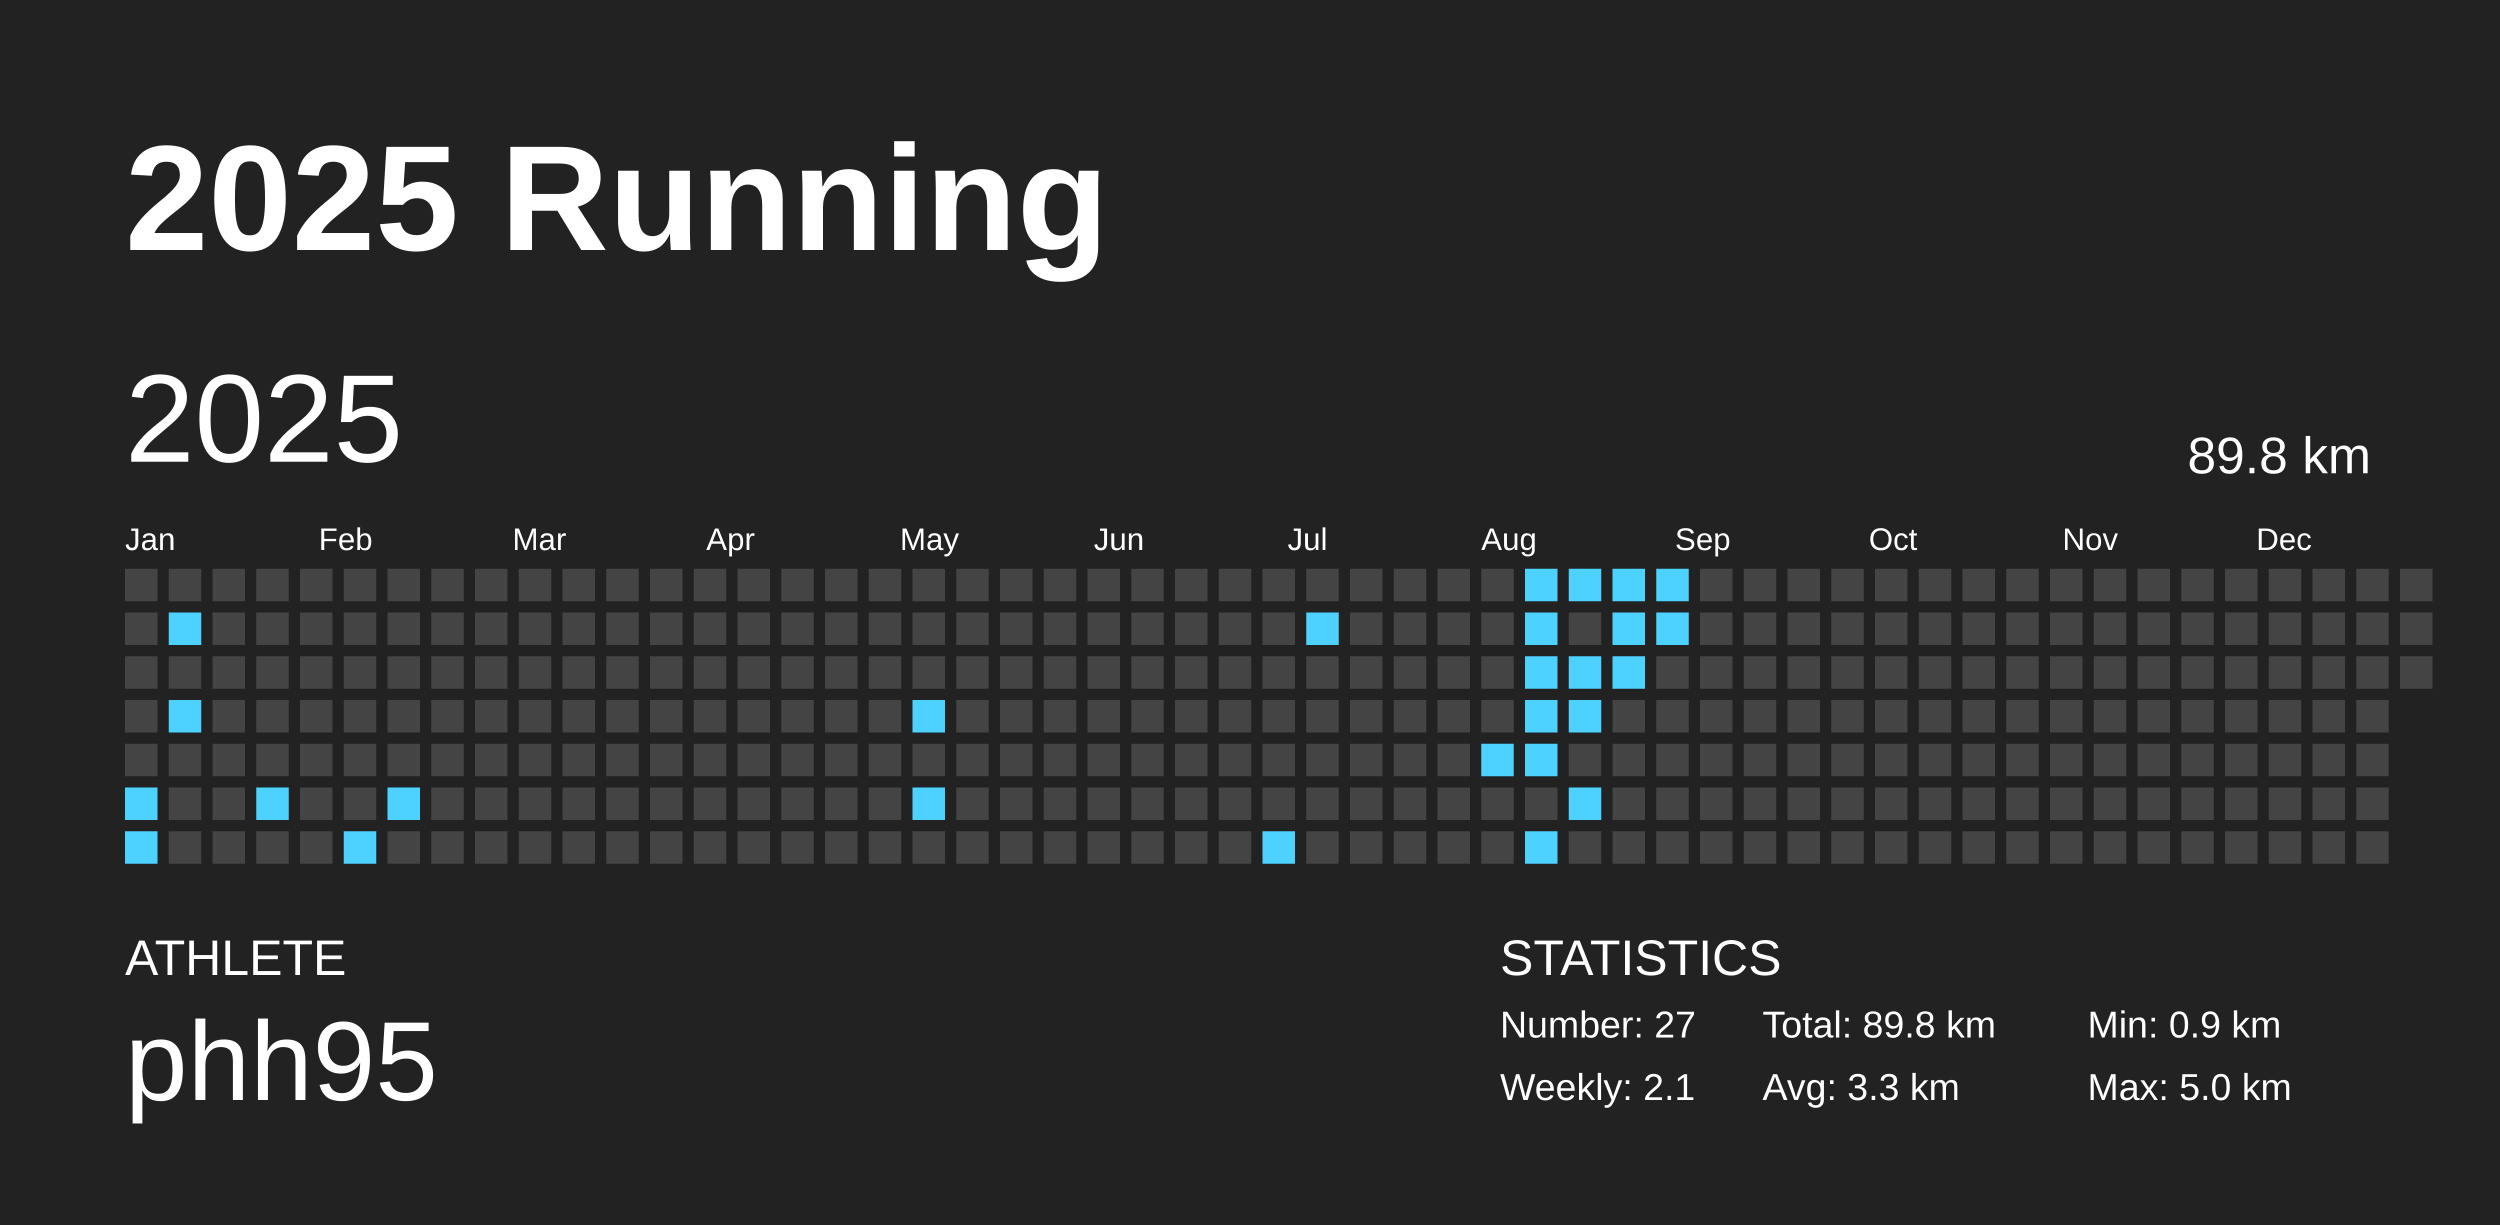
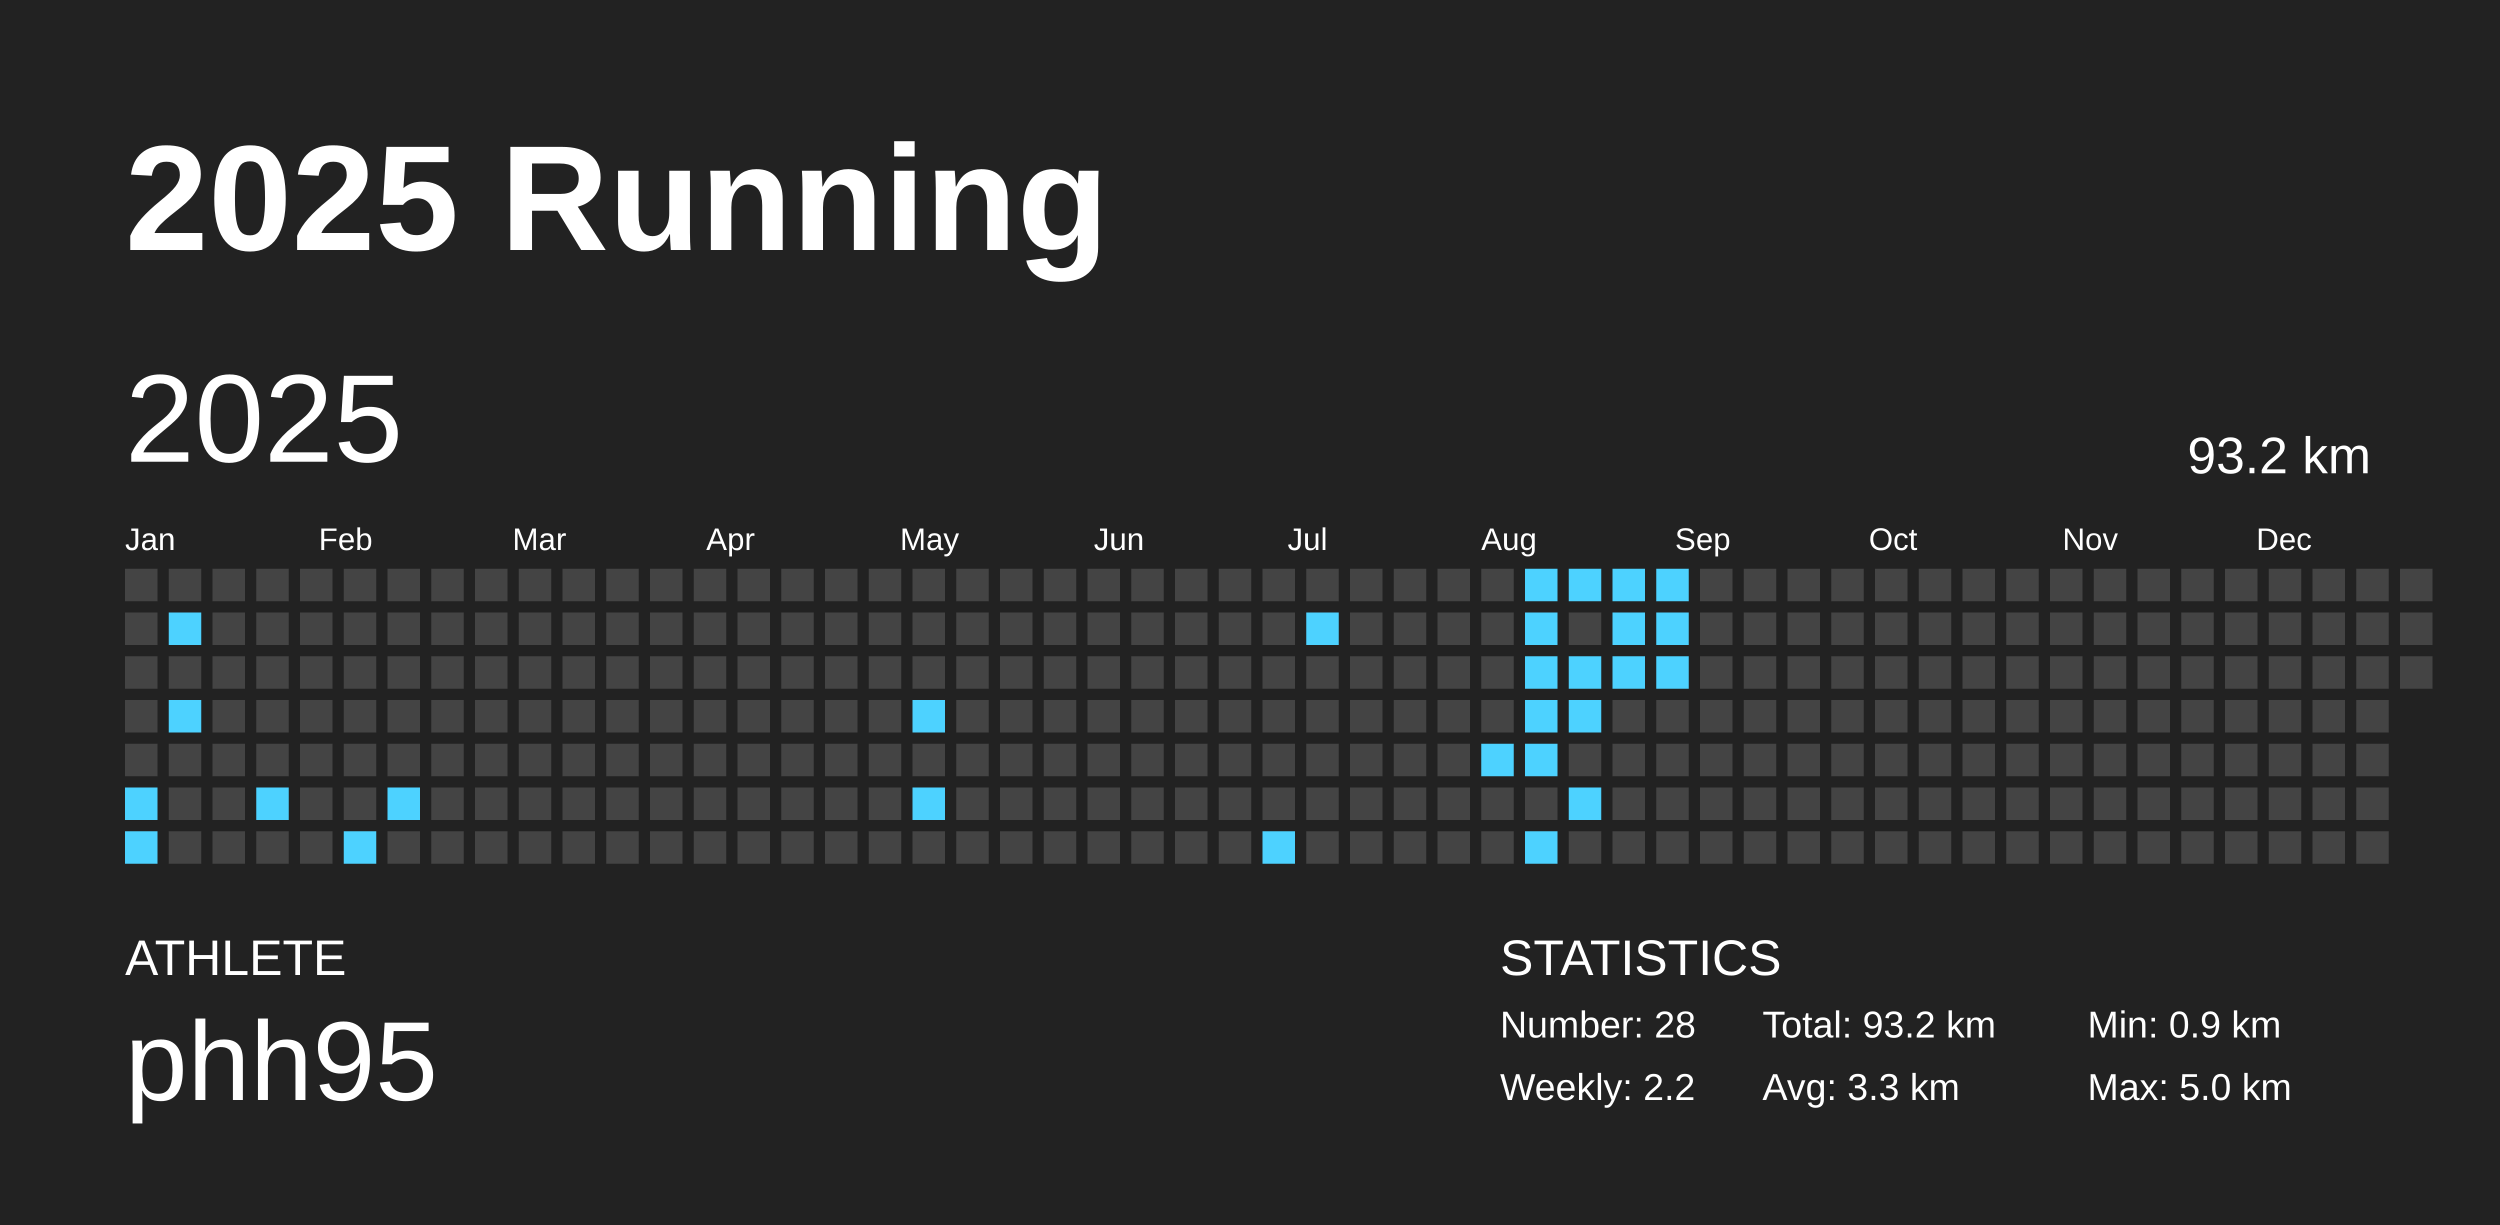
<svg xmlns="http://www.w3.org/2000/svg" baseProfile="full" height="98mm" version="1.1" viewBox="0,0,200,98" width="200mm">
  <defs />
  <rect fill="#222222" height="98" width="200" x="0" y="0" />
  <text fill="#FFFFFF" style="font-size:12px; font-family:Arial; font-weight:bold;" x="10" y="20">2025 Running</text>
  <text fill="#FFFFFF" style="font-size:4px; font-family:Arial" x="10" y="78">ATHLETE</text>
  <text fill="#FFFFFF" style="font-size:9px; font-family:Arial" x="10" y="88">phh95</text>
  <text fill="#FFFFFF" style="font-size:4px; font-family:Arial" x="120" y="78">STATISTICS</text>
-   <text fill="#FFFFFF" style="font-size:3px; font-family:Arial" x="120" y="83">Number: 27</text>
-   <text fill="#FFFFFF" style="font-size:3px; font-family:Arial" x="120" y="88">Weekly: 2.1</text>
-   <text fill="#FFFFFF" style="font-size:3px; font-family:Arial" x="141" y="83">Total: 89.8 km</text>
+   <text fill="#FFFFFF" style="font-size:3px; font-family:Arial" x="120" y="83">Number: 28</text>
+   <text fill="#FFFFFF" style="font-size:3px; font-family:Arial" x="120" y="88">Weekly: 2.2</text>
+   <text fill="#FFFFFF" style="font-size:3px; font-family:Arial" x="141" y="83">Total: 93.2 km</text>
  <text fill="#FFFFFF" style="font-size:3px; font-family:Arial" x="141" y="88">Avg: 3.3 km</text>
  <text fill="#FFFFFF" style="font-size:3px; font-family:Arial" x="167" y="83">Min: 0.9 km</text>
  <text fill="#FFFFFF" style="font-size:3px; font-family:Arial" x="167" y="88">Max: 5.0 km</text>
  <text dominant-baseline="hanging" fill="#FFFFFF" style="font-size:10.0px; font-family:Arial;" x="10" y="30">2025</text>
-   <text dominant-baseline="hanging" fill="#FFFFFF" style="font-size:4.125px; font-family:Arial;" x="175" y="35">89.8 km</text>
+   <text dominant-baseline="hanging" fill="#FFFFFF" style="font-size:4.125px; font-family:Arial;" x="175" y="35">93.2 km</text>
  <text fill="#FFFFFF" style="font-size:2.5px; font-family:Arial" x="10.0" y="44">Jan</text>
  <text fill="#FFFFFF" style="font-size:2.5px; font-family:Arial" x="25.5" y="44">Feb</text>
  <text fill="#FFFFFF" style="font-size:2.5px; font-family:Arial" x="41.0" y="44">Mar</text>
  <text fill="#FFFFFF" style="font-size:2.5px; font-family:Arial" x="56.5" y="44">Apr</text>
  <text fill="#FFFFFF" style="font-size:2.5px; font-family:Arial" x="72.0" y="44">May</text>
  <text fill="#FFFFFF" style="font-size:2.5px; font-family:Arial" x="87.5" y="44">Jun</text>
  <text fill="#FFFFFF" style="font-size:2.5px; font-family:Arial" x="103.0" y="44">Jul</text>
  <text fill="#FFFFFF" style="font-size:2.5px; font-family:Arial" x="118.5" y="44">Aug</text>
  <text fill="#FFFFFF" style="font-size:2.5px; font-family:Arial" x="134.0" y="44">Sep</text>
  <text fill="#FFFFFF" style="font-size:2.5px; font-family:Arial" x="149.5" y="44">Oct</text>
  <text fill="#FFFFFF" style="font-size:2.5px; font-family:Arial" x="165.0" y="44">Nov</text>
  <text fill="#FFFFFF" style="font-size:2.5px; font-family:Arial" x="180.5" y="44">Dec</text>
  <rect fill="#444444" height="2.6" width="2.6" x="10.0" y="45.5" />
  <rect fill="#444444" height="2.6" width="2.6" x="10.0" y="49.0" />
  <rect fill="#444444" height="2.6" width="2.6" x="10.0" y="52.5" />
  <rect fill="#444444" height="2.6" width="2.6" x="10.0" y="56.0" />
  <rect fill="#444444" height="2.6" width="2.6" x="10.0" y="59.5" />
  <rect fill="#4dd2ff" height="2.6" width="2.6" x="10.0" y="63.0" />
  <rect fill="#4dd2ff" height="2.6" width="2.6" x="10.0" y="66.5" />
  <rect fill="#444444" height="2.6" width="2.6" x="13.5" y="45.5" />
  <rect fill="#4dd2ff" height="2.6" width="2.6" x="13.5" y="49.0" />
  <rect fill="#444444" height="2.6" width="2.6" x="13.5" y="52.5" />
  <rect fill="#4dd2ff" height="2.6" width="2.6" x="13.5" y="56.0" />
  <rect fill="#444444" height="2.6" width="2.6" x="13.5" y="59.5" />
  <rect fill="#444444" height="2.6" width="2.6" x="13.5" y="63.0" />
  <rect fill="#444444" height="2.6" width="2.6" x="13.5" y="66.5" />
  <rect fill="#444444" height="2.6" width="2.6" x="17.0" y="45.5" />
  <rect fill="#444444" height="2.6" width="2.6" x="17.0" y="49.0" />
  <rect fill="#444444" height="2.6" width="2.6" x="17.0" y="52.5" />
  <rect fill="#444444" height="2.6" width="2.6" x="17.0" y="56.0" />
  <rect fill="#444444" height="2.6" width="2.6" x="17.0" y="59.5" />
  <rect fill="#444444" height="2.6" width="2.6" x="17.0" y="63.0" />
  <rect fill="#444444" height="2.6" width="2.6" x="17.0" y="66.5" />
  <rect fill="#444444" height="2.6" width="2.6" x="20.5" y="45.5" />
  <rect fill="#444444" height="2.6" width="2.6" x="20.5" y="49.0" />
  <rect fill="#444444" height="2.6" width="2.6" x="20.5" y="52.5" />
  <rect fill="#444444" height="2.6" width="2.6" x="20.5" y="56.0" />
  <rect fill="#444444" height="2.6" width="2.6" x="20.5" y="59.5" />
  <rect fill="#4dd2ff" height="2.6" width="2.6" x="20.5" y="63.0" />
  <rect fill="#444444" height="2.6" width="2.6" x="20.5" y="66.5" />
  <rect fill="#444444" height="2.6" width="2.6" x="24.0" y="45.5" />
  <rect fill="#444444" height="2.6" width="2.6" x="24.0" y="49.0" />
  <rect fill="#444444" height="2.6" width="2.6" x="24.0" y="52.5" />
  <rect fill="#444444" height="2.6" width="2.6" x="24.0" y="56.0" />
  <rect fill="#444444" height="2.6" width="2.6" x="24.0" y="59.5" />
  <rect fill="#444444" height="2.6" width="2.6" x="24.0" y="63.0" />
  <rect fill="#444444" height="2.6" width="2.6" x="24.0" y="66.5" />
  <rect fill="#444444" height="2.6" width="2.6" x="27.5" y="45.5" />
  <rect fill="#444444" height="2.6" width="2.6" x="27.5" y="49.0" />
  <rect fill="#444444" height="2.6" width="2.6" x="27.5" y="52.5" />
  <rect fill="#444444" height="2.6" width="2.6" x="27.5" y="56.0" />
  <rect fill="#444444" height="2.6" width="2.6" x="27.5" y="59.5" />
  <rect fill="#444444" height="2.6" width="2.6" x="27.5" y="63.0" />
  <rect fill="#4dd2ff" height="2.6" width="2.6" x="27.5" y="66.5" />
  <rect fill="#444444" height="2.6" width="2.6" x="31.0" y="45.5" />
  <rect fill="#444444" height="2.6" width="2.6" x="31.0" y="49.0" />
  <rect fill="#444444" height="2.6" width="2.6" x="31.0" y="52.5" />
  <rect fill="#444444" height="2.6" width="2.6" x="31.0" y="56.0" />
  <rect fill="#444444" height="2.6" width="2.6" x="31.0" y="59.5" />
  <rect fill="#4dd2ff" height="2.6" width="2.6" x="31.0" y="63.0" />
  <rect fill="#444444" height="2.6" width="2.6" x="31.0" y="66.5" />
  <rect fill="#444444" height="2.6" width="2.6" x="34.5" y="45.5" />
  <rect fill="#444444" height="2.6" width="2.6" x="34.5" y="49.0" />
  <rect fill="#444444" height="2.6" width="2.6" x="34.5" y="52.5" />
  <rect fill="#444444" height="2.6" width="2.6" x="34.5" y="56.0" />
  <rect fill="#444444" height="2.6" width="2.6" x="34.5" y="59.5" />
  <rect fill="#444444" height="2.6" width="2.6" x="34.5" y="63.0" />
  <rect fill="#444444" height="2.6" width="2.6" x="34.5" y="66.5" />
  <rect fill="#444444" height="2.6" width="2.6" x="38.0" y="45.5" />
  <rect fill="#444444" height="2.6" width="2.6" x="38.0" y="49.0" />
  <rect fill="#444444" height="2.6" width="2.6" x="38.0" y="52.5" />
  <rect fill="#444444" height="2.6" width="2.6" x="38.0" y="56.0" />
  <rect fill="#444444" height="2.6" width="2.6" x="38.0" y="59.5" />
  <rect fill="#444444" height="2.6" width="2.6" x="38.0" y="63.0" />
  <rect fill="#444444" height="2.6" width="2.6" x="38.0" y="66.5" />
  <rect fill="#444444" height="2.6" width="2.6" x="41.5" y="45.5" />
  <rect fill="#444444" height="2.6" width="2.6" x="41.5" y="49.0" />
  <rect fill="#444444" height="2.6" width="2.6" x="41.5" y="52.5" />
  <rect fill="#444444" height="2.6" width="2.6" x="41.5" y="56.0" />
  <rect fill="#444444" height="2.6" width="2.6" x="41.5" y="59.5" />
  <rect fill="#444444" height="2.6" width="2.6" x="41.5" y="63.0" />
  <rect fill="#444444" height="2.6" width="2.6" x="41.5" y="66.5" />
  <rect fill="#444444" height="2.6" width="2.6" x="45.0" y="45.5" />
  <rect fill="#444444" height="2.6" width="2.6" x="45.0" y="49.0" />
  <rect fill="#444444" height="2.6" width="2.6" x="45.0" y="52.5" />
  <rect fill="#444444" height="2.6" width="2.6" x="45.0" y="56.0" />
  <rect fill="#444444" height="2.6" width="2.6" x="45.0" y="59.5" />
  <rect fill="#444444" height="2.6" width="2.6" x="45.0" y="63.0" />
  <rect fill="#444444" height="2.6" width="2.6" x="45.0" y="66.5" />
  <rect fill="#444444" height="2.6" width="2.6" x="48.5" y="45.5" />
  <rect fill="#444444" height="2.6" width="2.6" x="48.5" y="49.0" />
  <rect fill="#444444" height="2.6" width="2.6" x="48.5" y="52.5" />
  <rect fill="#444444" height="2.6" width="2.6" x="48.5" y="56.0" />
  <rect fill="#444444" height="2.6" width="2.6" x="48.5" y="59.5" />
  <rect fill="#444444" height="2.6" width="2.6" x="48.5" y="63.0" />
  <rect fill="#444444" height="2.6" width="2.6" x="48.5" y="66.5" />
  <rect fill="#444444" height="2.6" width="2.6" x="52.0" y="45.5" />
  <rect fill="#444444" height="2.6" width="2.6" x="52.0" y="49.0" />
  <rect fill="#444444" height="2.6" width="2.6" x="52.0" y="52.5" />
  <rect fill="#444444" height="2.6" width="2.6" x="52.0" y="56.0" />
  <rect fill="#444444" height="2.6" width="2.6" x="52.0" y="59.5" />
  <rect fill="#444444" height="2.6" width="2.6" x="52.0" y="63.0" />
  <rect fill="#444444" height="2.6" width="2.6" x="52.0" y="66.5" />
  <rect fill="#444444" height="2.6" width="2.6" x="55.5" y="45.5" />
  <rect fill="#444444" height="2.6" width="2.6" x="55.5" y="49.0" />
  <rect fill="#444444" height="2.6" width="2.6" x="55.5" y="52.5" />
  <rect fill="#444444" height="2.6" width="2.6" x="55.5" y="56.0" />
  <rect fill="#444444" height="2.6" width="2.6" x="55.5" y="59.5" />
  <rect fill="#444444" height="2.6" width="2.6" x="55.5" y="63.0" />
  <rect fill="#444444" height="2.6" width="2.6" x="55.5" y="66.5" />
  <rect fill="#444444" height="2.6" width="2.6" x="59.0" y="45.5" />
  <rect fill="#444444" height="2.6" width="2.6" x="59.0" y="49.0" />
  <rect fill="#444444" height="2.6" width="2.6" x="59.0" y="52.5" />
  <rect fill="#444444" height="2.6" width="2.6" x="59.0" y="56.0" />
  <rect fill="#444444" height="2.6" width="2.6" x="59.0" y="59.5" />
  <rect fill="#444444" height="2.6" width="2.6" x="59.0" y="63.0" />
  <rect fill="#444444" height="2.6" width="2.6" x="59.0" y="66.5" />
  <rect fill="#444444" height="2.6" width="2.6" x="62.5" y="45.5" />
  <rect fill="#444444" height="2.6" width="2.6" x="62.5" y="49.0" />
  <rect fill="#444444" height="2.6" width="2.6" x="62.5" y="52.5" />
  <rect fill="#444444" height="2.6" width="2.6" x="62.5" y="56.0" />
  <rect fill="#444444" height="2.6" width="2.6" x="62.5" y="59.5" />
  <rect fill="#444444" height="2.6" width="2.6" x="62.5" y="63.0" />
  <rect fill="#444444" height="2.6" width="2.6" x="62.5" y="66.5" />
  <rect fill="#444444" height="2.6" width="2.6" x="66.0" y="45.5" />
  <rect fill="#444444" height="2.6" width="2.6" x="66.0" y="49.0" />
  <rect fill="#444444" height="2.6" width="2.6" x="66.0" y="52.5" />
  <rect fill="#444444" height="2.6" width="2.6" x="66.0" y="56.0" />
  <rect fill="#444444" height="2.6" width="2.6" x="66.0" y="59.5" />
  <rect fill="#444444" height="2.6" width="2.6" x="66.0" y="63.0" />
  <rect fill="#444444" height="2.6" width="2.6" x="66.0" y="66.5" />
  <rect fill="#444444" height="2.6" width="2.6" x="69.5" y="45.5" />
  <rect fill="#444444" height="2.6" width="2.6" x="69.5" y="49.0" />
  <rect fill="#444444" height="2.6" width="2.6" x="69.5" y="52.5" />
  <rect fill="#444444" height="2.6" width="2.6" x="69.5" y="56.0" />
  <rect fill="#444444" height="2.6" width="2.6" x="69.5" y="59.5" />
  <rect fill="#444444" height="2.6" width="2.6" x="69.5" y="63.0" />
  <rect fill="#444444" height="2.6" width="2.6" x="69.5" y="66.5" />
  <rect fill="#444444" height="2.6" width="2.6" x="73.0" y="45.5" />
  <rect fill="#444444" height="2.6" width="2.6" x="73.0" y="49.0" />
  <rect fill="#444444" height="2.6" width="2.6" x="73.0" y="52.5" />
  <rect fill="#4dd2ff" height="2.6" width="2.6" x="73.0" y="56.0" />
  <rect fill="#444444" height="2.6" width="2.6" x="73.0" y="59.5" />
  <rect fill="#4dd2ff" height="2.6" width="2.6" x="73.0" y="63.0" />
  <rect fill="#444444" height="2.6" width="2.6" x="73.0" y="66.5" />
  <rect fill="#444444" height="2.6" width="2.6" x="76.5" y="45.5" />
  <rect fill="#444444" height="2.6" width="2.6" x="76.5" y="49.0" />
  <rect fill="#444444" height="2.6" width="2.6" x="76.5" y="52.5" />
  <rect fill="#444444" height="2.6" width="2.6" x="76.5" y="56.0" />
  <rect fill="#444444" height="2.6" width="2.6" x="76.5" y="59.5" />
  <rect fill="#444444" height="2.6" width="2.6" x="76.5" y="63.0" />
  <rect fill="#444444" height="2.6" width="2.6" x="76.5" y="66.5" />
  <rect fill="#444444" height="2.6" width="2.6" x="80.0" y="45.5" />
  <rect fill="#444444" height="2.6" width="2.6" x="80.0" y="49.0" />
  <rect fill="#444444" height="2.6" width="2.6" x="80.0" y="52.5" />
  <rect fill="#444444" height="2.6" width="2.6" x="80.0" y="56.0" />
  <rect fill="#444444" height="2.6" width="2.6" x="80.0" y="59.5" />
  <rect fill="#444444" height="2.6" width="2.6" x="80.0" y="63.0" />
  <rect fill="#444444" height="2.6" width="2.6" x="80.0" y="66.5" />
  <rect fill="#444444" height="2.6" width="2.6" x="83.5" y="45.5" />
  <rect fill="#444444" height="2.6" width="2.6" x="83.5" y="49.0" />
  <rect fill="#444444" height="2.6" width="2.6" x="83.5" y="52.5" />
  <rect fill="#444444" height="2.6" width="2.6" x="83.5" y="56.0" />
  <rect fill="#444444" height="2.6" width="2.6" x="83.5" y="59.5" />
  <rect fill="#444444" height="2.6" width="2.6" x="83.5" y="63.0" />
  <rect fill="#444444" height="2.6" width="2.6" x="83.5" y="66.5" />
  <rect fill="#444444" height="2.6" width="2.6" x="87.0" y="45.5" />
  <rect fill="#444444" height="2.6" width="2.6" x="87.0" y="49.0" />
  <rect fill="#444444" height="2.6" width="2.6" x="87.0" y="52.5" />
  <rect fill="#444444" height="2.6" width="2.6" x="87.0" y="56.0" />
  <rect fill="#444444" height="2.6" width="2.6" x="87.0" y="59.5" />
  <rect fill="#444444" height="2.6" width="2.6" x="87.0" y="63.0" />
  <rect fill="#444444" height="2.6" width="2.6" x="87.0" y="66.5" />
  <rect fill="#444444" height="2.6" width="2.6" x="90.5" y="45.5" />
  <rect fill="#444444" height="2.6" width="2.6" x="90.5" y="49.0" />
  <rect fill="#444444" height="2.6" width="2.6" x="90.5" y="52.5" />
  <rect fill="#444444" height="2.6" width="2.6" x="90.5" y="56.0" />
  <rect fill="#444444" height="2.6" width="2.6" x="90.5" y="59.5" />
  <rect fill="#444444" height="2.6" width="2.6" x="90.5" y="63.0" />
  <rect fill="#444444" height="2.6" width="2.6" x="90.5" y="66.5" />
  <rect fill="#444444" height="2.6" width="2.6" x="94.0" y="45.5" />
  <rect fill="#444444" height="2.6" width="2.6" x="94.0" y="49.0" />
  <rect fill="#444444" height="2.6" width="2.6" x="94.0" y="52.5" />
  <rect fill="#444444" height="2.6" width="2.6" x="94.0" y="56.0" />
  <rect fill="#444444" height="2.6" width="2.6" x="94.0" y="59.5" />
  <rect fill="#444444" height="2.6" width="2.6" x="94.0" y="63.0" />
  <rect fill="#444444" height="2.6" width="2.6" x="94.0" y="66.5" />
  <rect fill="#444444" height="2.6" width="2.6" x="97.5" y="45.5" />
  <rect fill="#444444" height="2.6" width="2.6" x="97.5" y="49.0" />
  <rect fill="#444444" height="2.6" width="2.6" x="97.5" y="52.5" />
  <rect fill="#444444" height="2.6" width="2.6" x="97.5" y="56.0" />
  <rect fill="#444444" height="2.6" width="2.6" x="97.5" y="59.5" />
  <rect fill="#444444" height="2.6" width="2.6" x="97.5" y="63.0" />
  <rect fill="#444444" height="2.6" width="2.6" x="97.5" y="66.5" />
  <rect fill="#444444" height="2.6" width="2.6" x="101.0" y="45.5" />
  <rect fill="#444444" height="2.6" width="2.6" x="101.0" y="49.0" />
  <rect fill="#444444" height="2.6" width="2.6" x="101.0" y="52.5" />
  <rect fill="#444444" height="2.6" width="2.6" x="101.0" y="56.0" />
  <rect fill="#444444" height="2.6" width="2.6" x="101.0" y="59.5" />
  <rect fill="#444444" height="2.6" width="2.6" x="101.0" y="63.0" />
  <rect fill="#4dd2ff" height="2.6" width="2.6" x="101.0" y="66.5" />
  <rect fill="#444444" height="2.6" width="2.6" x="104.5" y="45.5" />
  <rect fill="#4dd2ff" height="2.6" width="2.6" x="104.5" y="49.0" />
  <rect fill="#444444" height="2.6" width="2.6" x="104.5" y="52.5" />
  <rect fill="#444444" height="2.6" width="2.6" x="104.5" y="56.0" />
  <rect fill="#444444" height="2.6" width="2.6" x="104.5" y="59.5" />
  <rect fill="#444444" height="2.6" width="2.6" x="104.5" y="63.0" />
  <rect fill="#444444" height="2.6" width="2.6" x="104.5" y="66.5" />
  <rect fill="#444444" height="2.6" width="2.6" x="108.0" y="45.5" />
  <rect fill="#444444" height="2.6" width="2.6" x="108.0" y="49.0" />
  <rect fill="#444444" height="2.6" width="2.6" x="108.0" y="52.5" />
  <rect fill="#444444" height="2.6" width="2.6" x="108.0" y="56.0" />
  <rect fill="#444444" height="2.6" width="2.6" x="108.0" y="59.5" />
  <rect fill="#444444" height="2.6" width="2.6" x="108.0" y="63.0" />
  <rect fill="#444444" height="2.6" width="2.6" x="108.0" y="66.5" />
  <rect fill="#444444" height="2.6" width="2.6" x="111.5" y="45.5" />
  <rect fill="#444444" height="2.6" width="2.6" x="111.5" y="49.0" />
  <rect fill="#444444" height="2.6" width="2.6" x="111.5" y="52.5" />
  <rect fill="#444444" height="2.6" width="2.6" x="111.5" y="56.0" />
  <rect fill="#444444" height="2.6" width="2.6" x="111.5" y="59.5" />
  <rect fill="#444444" height="2.6" width="2.6" x="111.5" y="63.0" />
  <rect fill="#444444" height="2.6" width="2.6" x="111.5" y="66.5" />
  <rect fill="#444444" height="2.6" width="2.6" x="115.0" y="45.5" />
  <rect fill="#444444" height="2.6" width="2.6" x="115.0" y="49.0" />
  <rect fill="#444444" height="2.6" width="2.6" x="115.0" y="52.5" />
  <rect fill="#444444" height="2.6" width="2.6" x="115.0" y="56.0" />
  <rect fill="#444444" height="2.6" width="2.6" x="115.0" y="59.5" />
  <rect fill="#444444" height="2.6" width="2.6" x="115.0" y="63.0" />
  <rect fill="#444444" height="2.6" width="2.6" x="115.0" y="66.5" />
  <rect fill="#444444" height="2.6" width="2.6" x="118.5" y="45.5" />
  <rect fill="#444444" height="2.6" width="2.6" x="118.5" y="49.0" />
  <rect fill="#444444" height="2.6" width="2.6" x="118.5" y="52.5" />
  <rect fill="#444444" height="2.6" width="2.6" x="118.5" y="56.0" />
  <rect fill="#4dd2ff" height="2.6" width="2.6" x="118.5" y="59.5" />
  <rect fill="#444444" height="2.6" width="2.6" x="118.5" y="63.0" />
  <rect fill="#444444" height="2.6" width="2.6" x="118.5" y="66.5" />
  <rect fill="#4dd2ff" height="2.6" width="2.6" x="122.0" y="45.5" />
  <rect fill="#4dd2ff" height="2.6" width="2.6" x="122.0" y="49.0" />
  <rect fill="#4dd2ff" height="2.6" width="2.6" x="122.0" y="52.5" />
  <rect fill="#4dd2ff" height="2.6" width="2.6" x="122.0" y="56.0" />
  <rect fill="#4dd2ff" height="2.6" width="2.6" x="122.0" y="59.5" />
  <rect fill="#444444" height="2.6" width="2.6" x="122.0" y="63.0" />
  <rect fill="#4dd2ff" height="2.6" width="2.6" x="122.0" y="66.5" />
  <rect fill="#4dd2ff" height="2.6" width="2.6" x="125.5" y="45.5" />
  <rect fill="#444444" height="2.6" width="2.6" x="125.5" y="49.0" />
  <rect fill="#4dd2ff" height="2.6" width="2.6" x="125.5" y="52.5" />
  <rect fill="#4dd2ff" height="2.6" width="2.6" x="125.5" y="56.0" />
  <rect fill="#444444" height="2.6" width="2.6" x="125.5" y="59.5" />
  <rect fill="#4dd2ff" height="2.6" width="2.6" x="125.5" y="63.0" />
  <rect fill="#444444" height="2.6" width="2.6" x="125.5" y="66.5" />
  <rect fill="#4dd2ff" height="2.6" width="2.6" x="129.0" y="45.5" />
  <rect fill="#4dd2ff" height="2.6" width="2.6" x="129.0" y="49.0" />
  <rect fill="#4dd2ff" height="2.6" width="2.6" x="129.0" y="52.5" />
  <rect fill="#444444" height="2.6" width="2.6" x="129.0" y="56.0" />
  <rect fill="#444444" height="2.6" width="2.6" x="129.0" y="59.5" />
  <rect fill="#444444" height="2.6" width="2.6" x="129.0" y="63.0" />
  <rect fill="#444444" height="2.6" width="2.6" x="129.0" y="66.5" />
  <rect fill="#4dd2ff" height="2.6" width="2.6" x="132.5" y="45.5" />
  <rect fill="#4dd2ff" height="2.6" width="2.6" x="132.5" y="49.0" />
-   <rect fill="#444444" height="2.6" width="2.6" x="132.5" y="52.5" />
+   <rect fill="#4dd2ff" height="2.6" width="2.6" x="132.5" y="52.5" />
  <rect fill="#444444" height="2.6" width="2.6" x="132.5" y="56.0" />
  <rect fill="#444444" height="2.6" width="2.6" x="132.5" y="59.5" />
  <rect fill="#444444" height="2.6" width="2.6" x="132.5" y="63.0" />
  <rect fill="#444444" height="2.6" width="2.6" x="132.5" y="66.5" />
  <rect fill="#444444" height="2.6" width="2.6" x="136.0" y="45.5" />
  <rect fill="#444444" height="2.6" width="2.6" x="136.0" y="49.0" />
  <rect fill="#444444" height="2.6" width="2.6" x="136.0" y="52.5" />
  <rect fill="#444444" height="2.6" width="2.6" x="136.0" y="56.0" />
  <rect fill="#444444" height="2.6" width="2.6" x="136.0" y="59.5" />
  <rect fill="#444444" height="2.6" width="2.6" x="136.0" y="63.0" />
  <rect fill="#444444" height="2.6" width="2.6" x="136.0" y="66.5" />
  <rect fill="#444444" height="2.6" width="2.6" x="139.5" y="45.5" />
  <rect fill="#444444" height="2.6" width="2.6" x="139.5" y="49.0" />
  <rect fill="#444444" height="2.6" width="2.6" x="139.5" y="52.5" />
  <rect fill="#444444" height="2.6" width="2.6" x="139.5" y="56.0" />
  <rect fill="#444444" height="2.6" width="2.6" x="139.5" y="59.5" />
  <rect fill="#444444" height="2.6" width="2.6" x="139.5" y="63.0" />
  <rect fill="#444444" height="2.6" width="2.6" x="139.5" y="66.5" />
  <rect fill="#444444" height="2.6" width="2.6" x="143.0" y="45.5" />
  <rect fill="#444444" height="2.6" width="2.6" x="143.0" y="49.0" />
  <rect fill="#444444" height="2.6" width="2.6" x="143.0" y="52.5" />
  <rect fill="#444444" height="2.6" width="2.6" x="143.0" y="56.0" />
  <rect fill="#444444" height="2.6" width="2.6" x="143.0" y="59.5" />
  <rect fill="#444444" height="2.6" width="2.6" x="143.0" y="63.0" />
  <rect fill="#444444" height="2.6" width="2.6" x="143.0" y="66.5" />
  <rect fill="#444444" height="2.6" width="2.6" x="146.5" y="45.5" />
  <rect fill="#444444" height="2.6" width="2.6" x="146.5" y="49.0" />
  <rect fill="#444444" height="2.6" width="2.6" x="146.5" y="52.5" />
  <rect fill="#444444" height="2.6" width="2.6" x="146.5" y="56.0" />
  <rect fill="#444444" height="2.6" width="2.6" x="146.5" y="59.5" />
  <rect fill="#444444" height="2.6" width="2.6" x="146.5" y="63.0" />
  <rect fill="#444444" height="2.6" width="2.6" x="146.5" y="66.5" />
  <rect fill="#444444" height="2.6" width="2.6" x="150.0" y="45.5" />
  <rect fill="#444444" height="2.6" width="2.6" x="150.0" y="49.0" />
  <rect fill="#444444" height="2.6" width="2.6" x="150.0" y="52.5" />
  <rect fill="#444444" height="2.6" width="2.6" x="150.0" y="56.0" />
  <rect fill="#444444" height="2.6" width="2.6" x="150.0" y="59.5" />
  <rect fill="#444444" height="2.6" width="2.6" x="150.0" y="63.0" />
  <rect fill="#444444" height="2.6" width="2.6" x="150.0" y="66.5" />
  <rect fill="#444444" height="2.6" width="2.6" x="153.5" y="45.5" />
  <rect fill="#444444" height="2.6" width="2.6" x="153.5" y="49.0" />
  <rect fill="#444444" height="2.6" width="2.6" x="153.5" y="52.5" />
  <rect fill="#444444" height="2.6" width="2.6" x="153.5" y="56.0" />
  <rect fill="#444444" height="2.6" width="2.6" x="153.5" y="59.5" />
  <rect fill="#444444" height="2.6" width="2.6" x="153.5" y="63.0" />
  <rect fill="#444444" height="2.6" width="2.6" x="153.5" y="66.5" />
  <rect fill="#444444" height="2.6" width="2.6" x="157.0" y="45.5" />
  <rect fill="#444444" height="2.6" width="2.6" x="157.0" y="49.0" />
  <rect fill="#444444" height="2.6" width="2.6" x="157.0" y="52.5" />
  <rect fill="#444444" height="2.6" width="2.6" x="157.0" y="56.0" />
  <rect fill="#444444" height="2.6" width="2.6" x="157.0" y="59.5" />
  <rect fill="#444444" height="2.6" width="2.6" x="157.0" y="63.0" />
  <rect fill="#444444" height="2.6" width="2.6" x="157.0" y="66.5" />
  <rect fill="#444444" height="2.6" width="2.6" x="160.5" y="45.5" />
  <rect fill="#444444" height="2.6" width="2.6" x="160.5" y="49.0" />
  <rect fill="#444444" height="2.6" width="2.6" x="160.5" y="52.5" />
  <rect fill="#444444" height="2.6" width="2.6" x="160.5" y="56.0" />
  <rect fill="#444444" height="2.6" width="2.6" x="160.5" y="59.5" />
  <rect fill="#444444" height="2.6" width="2.6" x="160.5" y="63.0" />
  <rect fill="#444444" height="2.6" width="2.6" x="160.5" y="66.5" />
  <rect fill="#444444" height="2.6" width="2.6" x="164.0" y="45.5" />
  <rect fill="#444444" height="2.6" width="2.6" x="164.0" y="49.0" />
  <rect fill="#444444" height="2.6" width="2.6" x="164.0" y="52.5" />
  <rect fill="#444444" height="2.6" width="2.6" x="164.0" y="56.0" />
  <rect fill="#444444" height="2.6" width="2.6" x="164.0" y="59.5" />
  <rect fill="#444444" height="2.6" width="2.6" x="164.0" y="63.0" />
  <rect fill="#444444" height="2.6" width="2.6" x="164.0" y="66.5" />
  <rect fill="#444444" height="2.6" width="2.6" x="167.5" y="45.5" />
  <rect fill="#444444" height="2.6" width="2.6" x="167.5" y="49.0" />
  <rect fill="#444444" height="2.6" width="2.6" x="167.5" y="52.5" />
  <rect fill="#444444" height="2.6" width="2.6" x="167.5" y="56.0" />
  <rect fill="#444444" height="2.6" width="2.6" x="167.5" y="59.5" />
  <rect fill="#444444" height="2.6" width="2.6" x="167.5" y="63.0" />
  <rect fill="#444444" height="2.6" width="2.6" x="167.5" y="66.5" />
  <rect fill="#444444" height="2.6" width="2.6" x="171.0" y="45.5" />
  <rect fill="#444444" height="2.6" width="2.6" x="171.0" y="49.0" />
  <rect fill="#444444" height="2.6" width="2.6" x="171.0" y="52.5" />
  <rect fill="#444444" height="2.6" width="2.6" x="171.0" y="56.0" />
  <rect fill="#444444" height="2.6" width="2.6" x="171.0" y="59.5" />
  <rect fill="#444444" height="2.6" width="2.6" x="171.0" y="63.0" />
  <rect fill="#444444" height="2.6" width="2.6" x="171.0" y="66.5" />
  <rect fill="#444444" height="2.6" width="2.6" x="174.5" y="45.5" />
  <rect fill="#444444" height="2.6" width="2.6" x="174.5" y="49.0" />
  <rect fill="#444444" height="2.6" width="2.6" x="174.5" y="52.5" />
  <rect fill="#444444" height="2.6" width="2.6" x="174.5" y="56.0" />
  <rect fill="#444444" height="2.6" width="2.6" x="174.5" y="59.5" />
  <rect fill="#444444" height="2.6" width="2.6" x="174.5" y="63.0" />
  <rect fill="#444444" height="2.6" width="2.6" x="174.5" y="66.5" />
  <rect fill="#444444" height="2.6" width="2.6" x="178.0" y="45.5" />
  <rect fill="#444444" height="2.6" width="2.6" x="178.0" y="49.0" />
  <rect fill="#444444" height="2.6" width="2.6" x="178.0" y="52.5" />
  <rect fill="#444444" height="2.6" width="2.6" x="178.0" y="56.0" />
  <rect fill="#444444" height="2.6" width="2.6" x="178.0" y="59.5" />
  <rect fill="#444444" height="2.6" width="2.6" x="178.0" y="63.0" />
  <rect fill="#444444" height="2.6" width="2.6" x="178.0" y="66.5" />
  <rect fill="#444444" height="2.6" width="2.6" x="181.5" y="45.5" />
  <rect fill="#444444" height="2.6" width="2.6" x="181.5" y="49.0" />
  <rect fill="#444444" height="2.6" width="2.6" x="181.5" y="52.5" />
  <rect fill="#444444" height="2.6" width="2.6" x="181.5" y="56.0" />
  <rect fill="#444444" height="2.6" width="2.6" x="181.5" y="59.5" />
  <rect fill="#444444" height="2.6" width="2.6" x="181.5" y="63.0" />
  <rect fill="#444444" height="2.6" width="2.6" x="181.5" y="66.5" />
  <rect fill="#444444" height="2.6" width="2.6" x="185.0" y="45.5" />
  <rect fill="#444444" height="2.6" width="2.6" x="185.0" y="49.0" />
  <rect fill="#444444" height="2.6" width="2.6" x="185.0" y="52.5" />
  <rect fill="#444444" height="2.6" width="2.6" x="185.0" y="56.0" />
  <rect fill="#444444" height="2.6" width="2.6" x="185.0" y="59.5" />
  <rect fill="#444444" height="2.6" width="2.6" x="185.0" y="63.0" />
  <rect fill="#444444" height="2.6" width="2.6" x="185.0" y="66.5" />
  <rect fill="#444444" height="2.6" width="2.6" x="188.5" y="45.5" />
  <rect fill="#444444" height="2.6" width="2.6" x="188.5" y="49.0" />
  <rect fill="#444444" height="2.6" width="2.6" x="188.5" y="52.5" />
  <rect fill="#444444" height="2.6" width="2.6" x="188.5" y="56.0" />
  <rect fill="#444444" height="2.6" width="2.6" x="188.5" y="59.5" />
  <rect fill="#444444" height="2.6" width="2.6" x="188.5" y="63.0" />
  <rect fill="#444444" height="2.6" width="2.6" x="188.5" y="66.5" />
  <rect fill="#444444" height="2.6" width="2.6" x="192.0" y="45.5" />
  <rect fill="#444444" height="2.6" width="2.6" x="192.0" y="49.0" />
  <rect fill="#444444" height="2.6" width="2.6" x="192.0" y="52.5" />
</svg>
